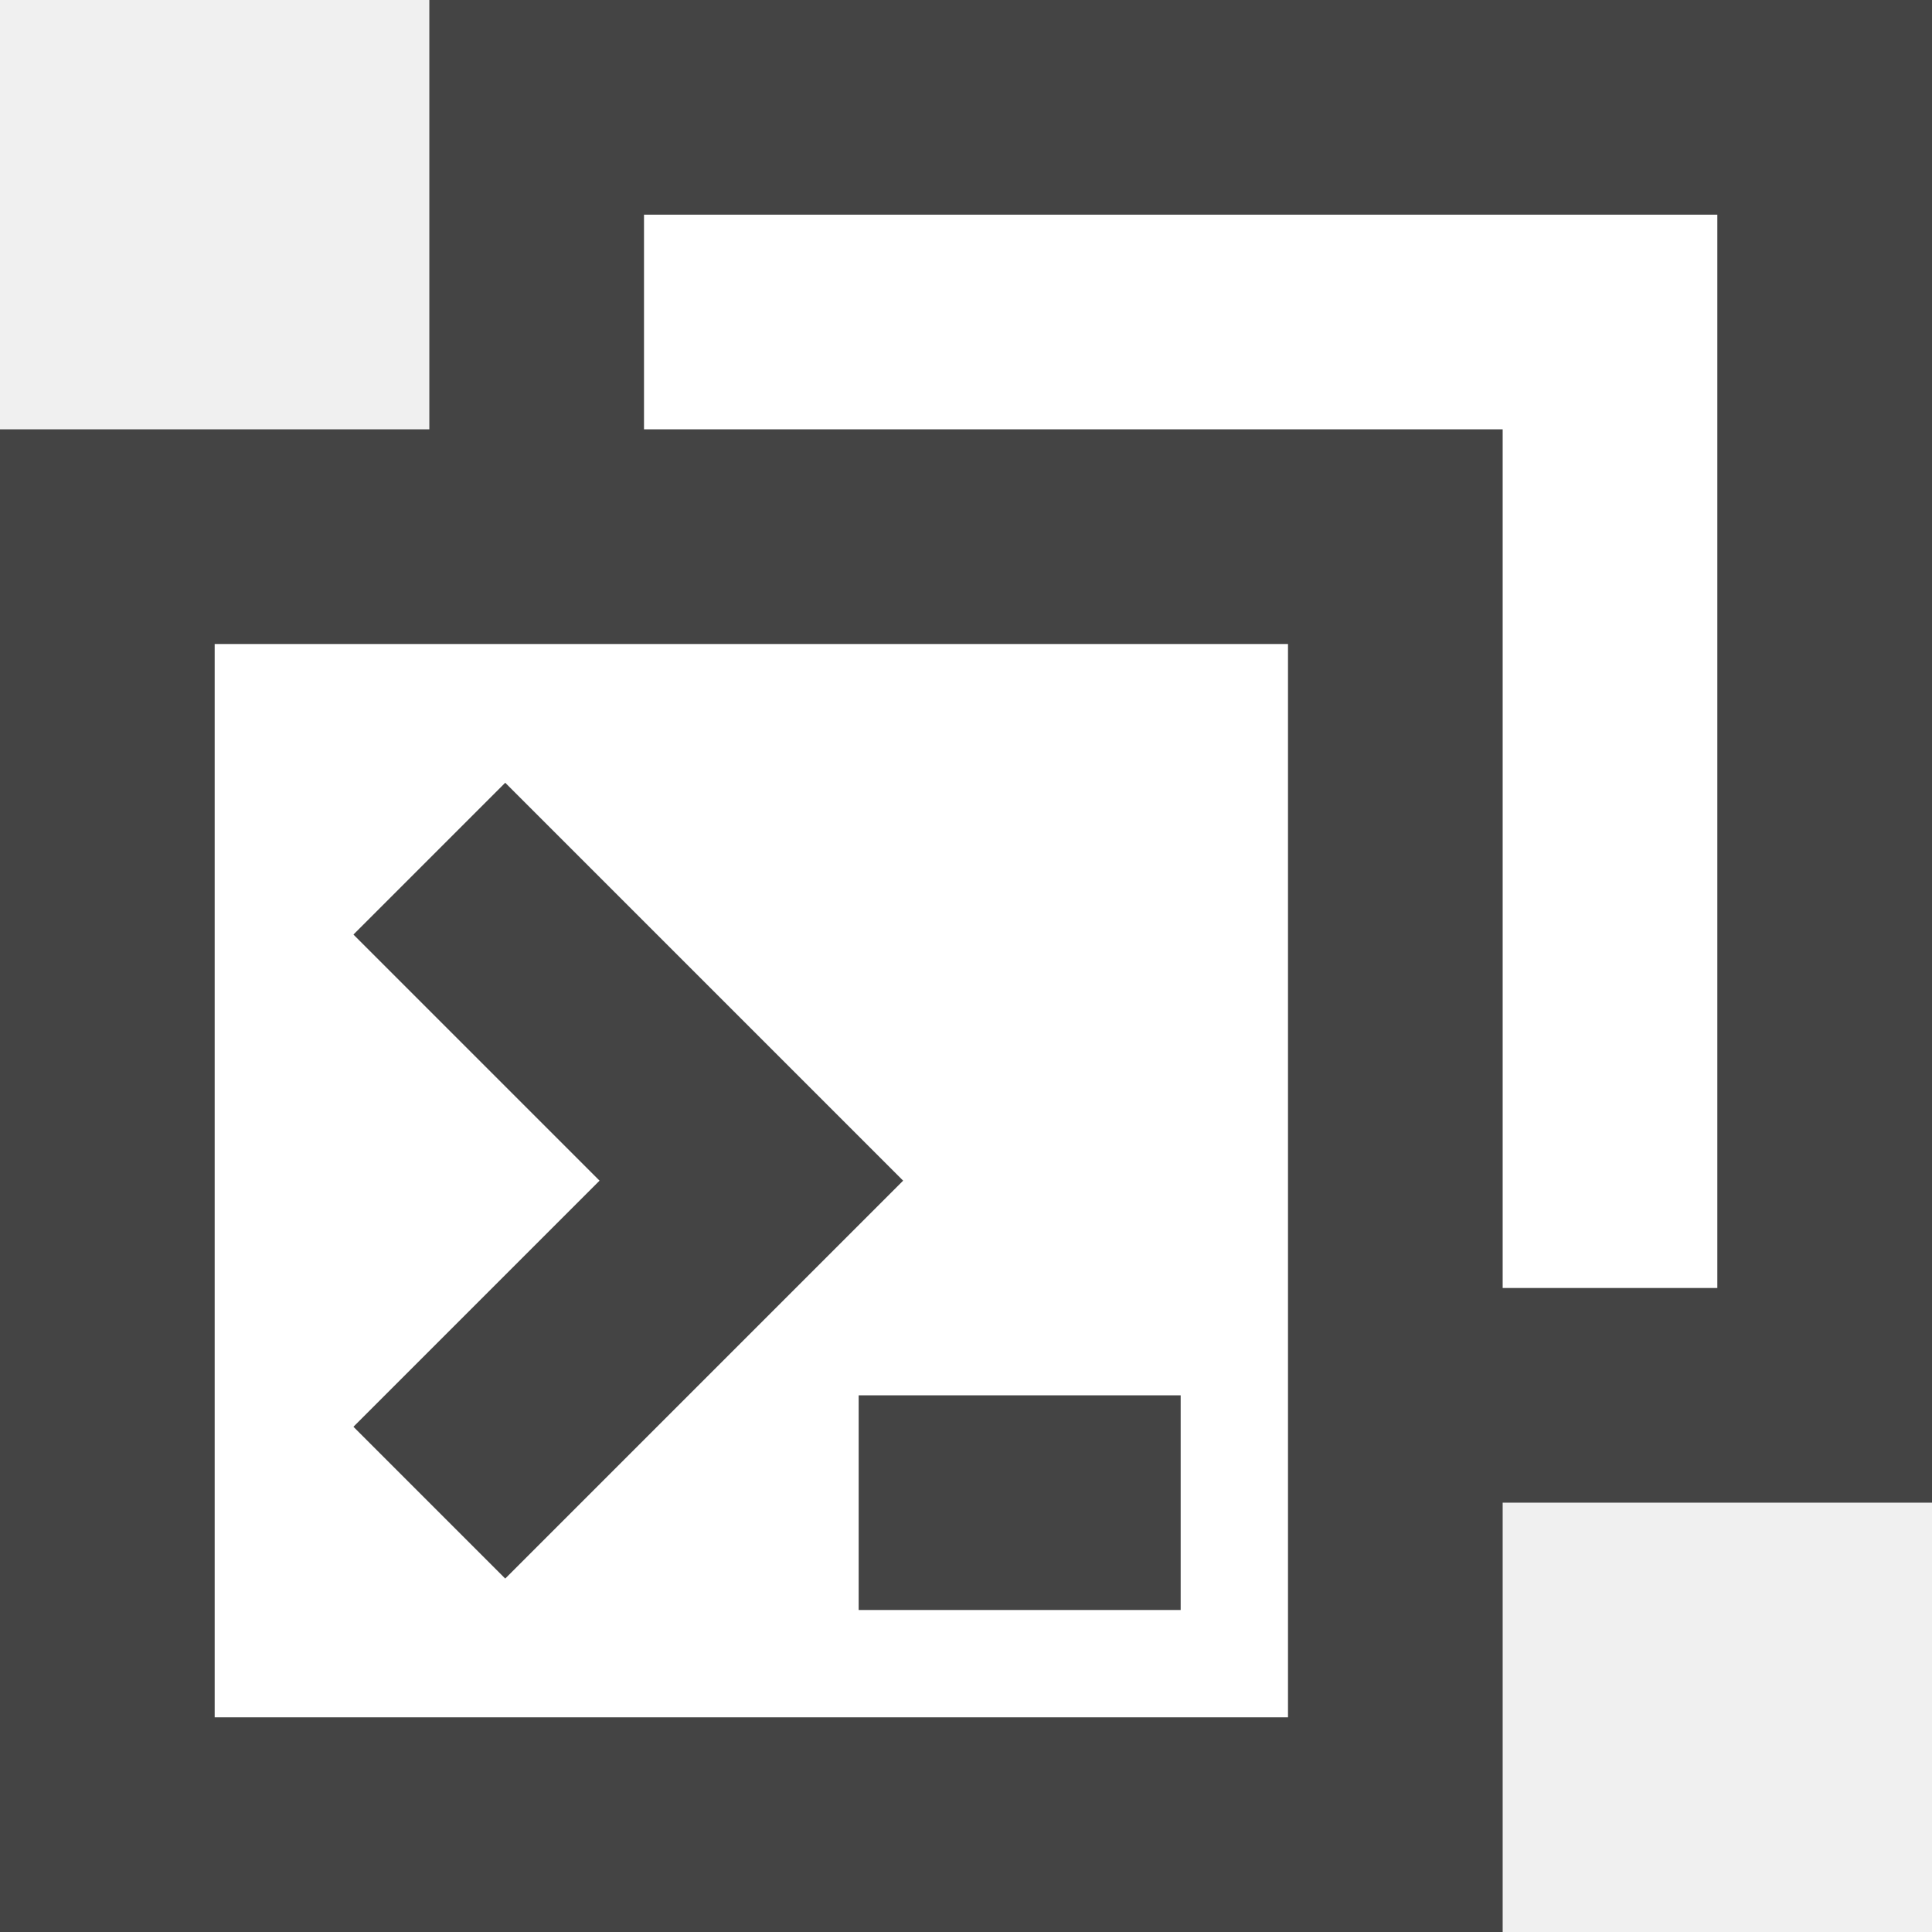
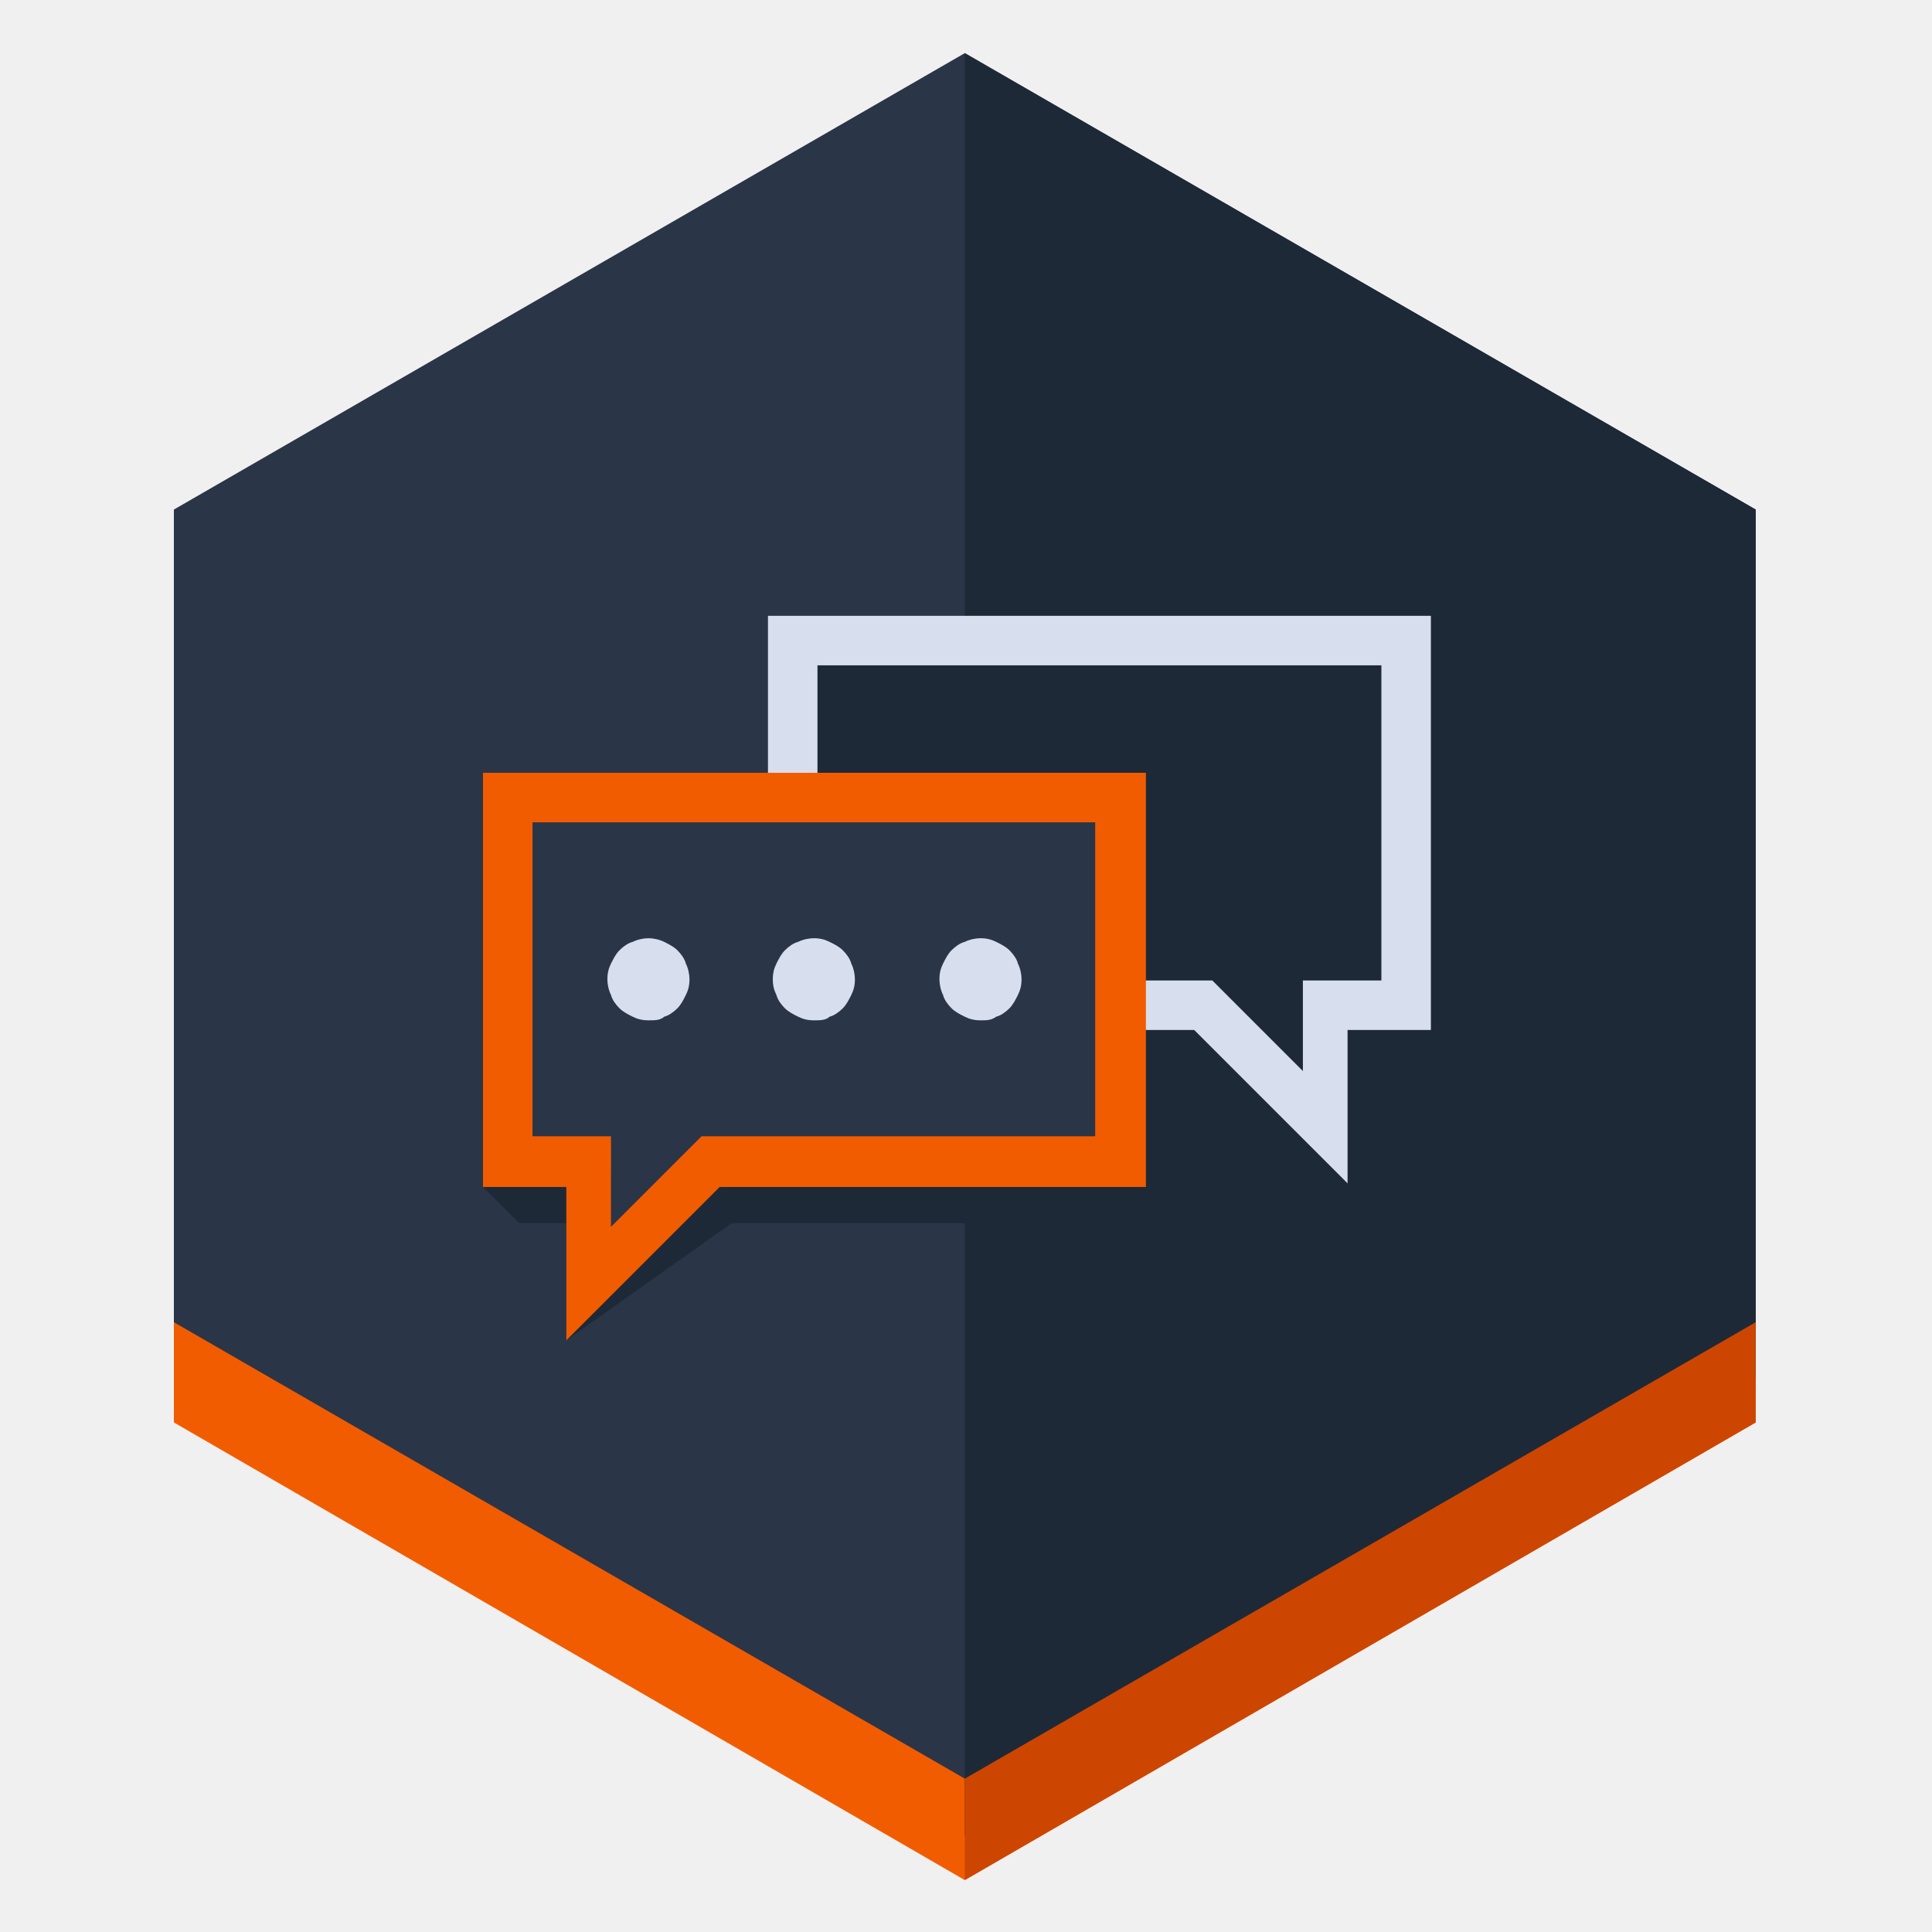
- <svg xmlns="http://www.w3.org/2000/svg" viewBox="0 0 18 18">
-   <defs>
-     <style>
-       .cls-1 {
-         fill: #fff;
-       }
- 
-       .cls-1, .cls-2 {
-         stroke: #444;
-         stroke-miterlimit: 10;
-         stroke-width: 2px;
-       }
- 
-       .cls-2 {
-         fill: none;
-       }
- 
-       .cls-3 {
-         fill: #444;
-       }
-     </style>
-   </defs>
-   <g id="ICONS">
-     <rect class="cls-1" x="5" y="1" width="12" height="12" />
-     <rect class="cls-1" x="1" y="5" width="12" height="12" />
-     <polyline class="cls-2" points="4 8 7 11 4 14" />
-     <rect class="cls-3" x="8" y="13" width="3" height="2" />
+ <svg xmlns="http://www.w3.org/2000/svg" version="1.1" id="Layer_1" x="0px" y="0px" viewBox="0 0 160 160" style="enable-background:new 0 0 160 160;" xml:space="preserve">
+   <style type="text/css">
+ 	.st0{fill:#2A3548;}
+ 	.st1{fill:#F25C00;}
+ 	.st2{fill:#1E2937;}
+ 	.st3{fill:#CC4602;}
+ 	.st4{fill:#D7DEED;}
+ </style>
+   <g>
+     <g>
+       <polygon class="st0" points="145.4,114.1 145.4,42.2 79.9,4.4 14.4,42.2 14.4,114.1 79.9,152   " />
+       <polygon class="st1" points="14.4,109.5 79.9,147.3 145.4,109.5 145.4,117.8 79.9,155.7 14.4,117.8   " />
+       <polygon class="st2" points="145.4,114.1 145.4,42.2 79.9,4.4 79.9,152   " />
+       <polygon class="st3" points="145.4,117.8 145.4,109.5 79.9,147.3 79.9,155.7   " />
+     </g>
+   </g>
+   <rect x="65.9" y="54.1" class="st2" width="19.8" height="10.9" />
+   <rect x="71.4" y="67.4" class="st0" width="20.5" height="29" />
+   <g>
+     <path class="st2" d="M93.9,66v35.3H60.6L46.9,111v-9.7H43l-3-3V66H93.9z M92.8,67.1H42.1v30h8.5v7.5l7.5-7.5h34.6V67.1z" />
+   </g>
+   <g>
+     <path class="st4" d="M53.7,84.5c-0.5,0-0.9-0.1-1.3-0.3c-0.4-0.2-0.8-0.4-1.1-0.7c-0.3-0.3-0.6-0.7-0.7-1.1   c-0.2-0.4-0.3-0.9-0.3-1.3c0-0.5,0.1-0.9,0.3-1.3c0.2-0.4,0.4-0.8,0.7-1.1c0.3-0.3,0.7-0.6,1.1-0.7c0.4-0.2,0.9-0.3,1.3-0.3   s0.9,0.1,1.3,0.3c0.4,0.2,0.8,0.4,1.1,0.7c0.3,0.3,0.6,0.7,0.7,1.1c0.2,0.4,0.3,0.9,0.3,1.3c0,0.5-0.1,0.9-0.3,1.3   c-0.2,0.4-0.4,0.8-0.7,1.1c-0.3,0.3-0.7,0.6-1.1,0.7C54.7,84.5,54.2,84.5,53.7,84.5z" />
+     <path class="st4" d="M67.4,84.5c-0.5,0-0.9-0.1-1.3-0.3c-0.4-0.2-0.8-0.4-1.1-0.7c-0.3-0.3-0.6-0.7-0.7-1.1   C64.1,82,64,81.6,64,81.1c0-0.5,0.1-0.9,0.3-1.3c0.2-0.4,0.4-0.8,0.7-1.1c0.3-0.3,0.7-0.6,1.1-0.7c0.4-0.2,0.9-0.3,1.3-0.3   c0.5,0,0.9,0.1,1.3,0.3c0.4,0.2,0.8,0.4,1.1,0.7c0.3,0.3,0.6,0.7,0.7,1.1c0.2,0.4,0.3,0.9,0.3,1.3c0,0.5-0.1,0.9-0.3,1.3   c-0.2,0.4-0.4,0.8-0.7,1.1c-0.3,0.3-0.7,0.6-1.1,0.7C68.4,84.5,67.9,84.5,67.4,84.5z" />
+     <path class="st4" d="M81.2,84.5c-0.5,0-0.9-0.1-1.3-0.3c-0.4-0.2-0.8-0.4-1.1-0.7c-0.3-0.3-0.6-0.7-0.7-1.1   c-0.2-0.4-0.3-0.9-0.3-1.3c0-0.5,0.1-0.9,0.3-1.3c0.2-0.4,0.4-0.8,0.7-1.1c0.3-0.3,0.7-0.6,1.1-0.7c0.4-0.2,0.9-0.3,1.3-0.3   c0.5,0,0.9,0.1,1.3,0.3c0.4,0.2,0.8,0.4,1.1,0.7c0.3,0.3,0.6,0.7,0.7,1.1c0.2,0.4,0.3,0.9,0.3,1.3c0,0.5-0.1,0.9-0.3,1.3   c-0.2,0.4-0.4,0.8-0.7,1.1c-0.3,0.3-0.7,0.6-1.1,0.7C82.1,84.5,81.7,84.5,81.2,84.5z" />
+     <g>
+       <polygon class="st4" points="63.6,51 63.6,65.4 67.7,65.4 67.7,55.1 114.4,55.1 114.4,81.2 107.9,81.2 107.9,88.7 100.4,81.2     93.3,81.2 93.3,85.3 98.9,85.3 111.6,98 111.6,85.3 118.5,85.3 118.5,51   " />
+     </g>
+     <g>
+       <path class="st1" d="M94.9,64v34.3H59.6L46.9,111V98.3H40V64H94.9z M90.8,68.1H44.1v26h6.5v7.5l7.5-7.5h32.6V68.1z" />
+     </g>
  </g>
</svg>
